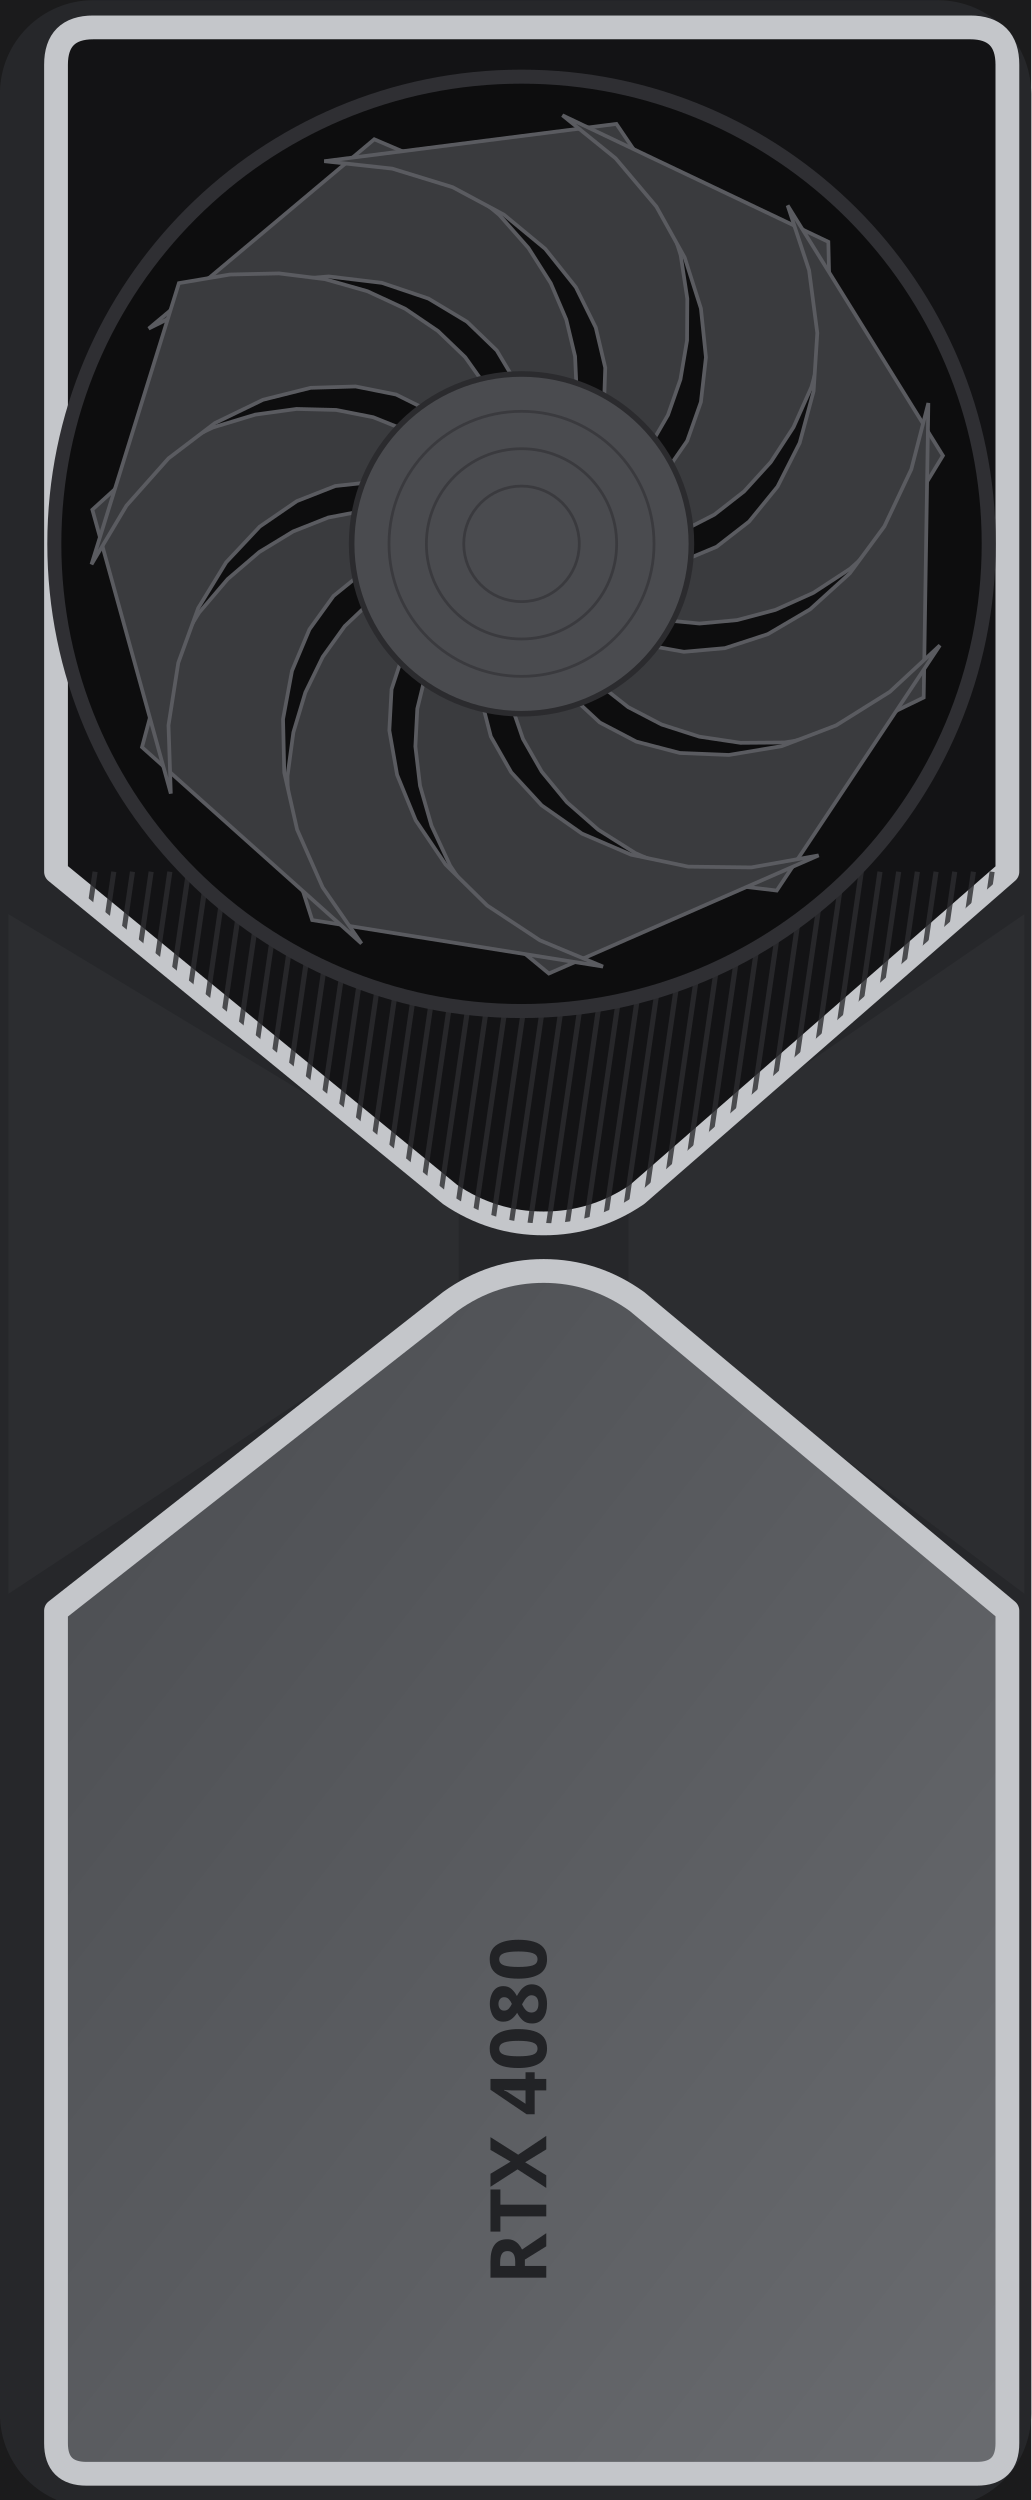
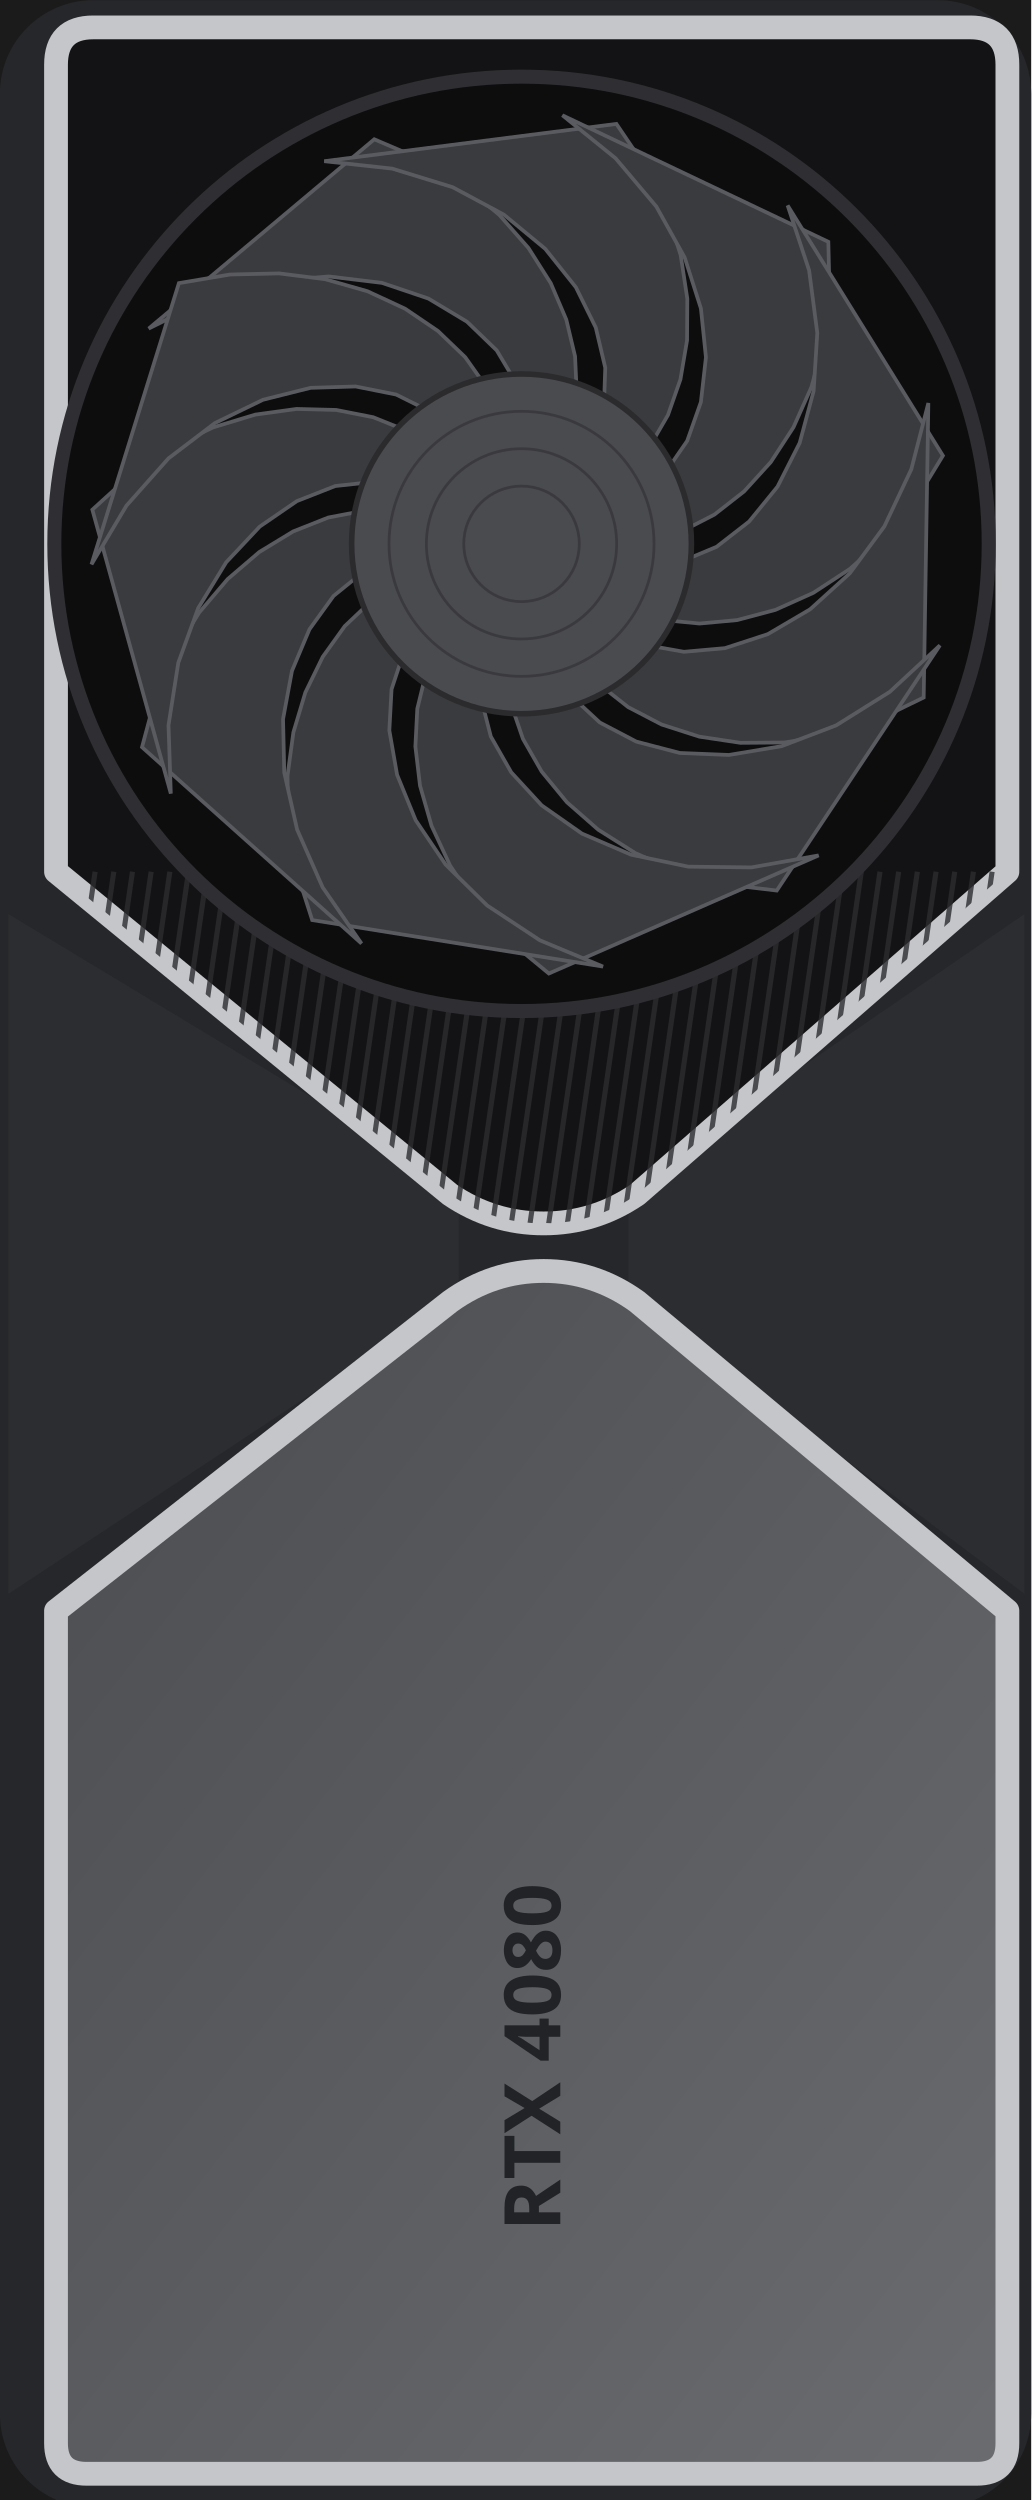
<svg xmlns="http://www.w3.org/2000/svg" width="125.02mm" height="303.1mm" viewBox="-31.73 0 125.02 303.1">
  <rect x="-31.73" y="0" width="125.02" height="303.1" fill="#1b1b1c" />
  <g transform="matrix(0 -0.205973 -0.205973 0 146.4311 358.0062)">
    <defs>
      <linearGradient id="pk" x1="0" y1="0" x2="1" y2="1">
        <stop offset="0" stop-color="#6a6c70" />
        <stop offset="1" stop-color="#4a4c50" />
      </linearGradient>
      <clipPath id="fp">
        <path d="M1225 272 L1700 272 Q1722 272 1722 294 L1722 810 Q1722 832 1700 832 L1225 832 L1035 600 Q1018 575 1018 545 Q1018 515 1035 490 Z" />
      </clipPath>
    </defs>
    <rect id="shroud-base" x="262.2" y="258" width="1475.8" height="607" rx="55" fill="#26272a" />
    <path id="trapezoid-top" d="M800 262 L1200 262 L1040 495 L975 495 Z" fill="#2c2d30" />
    <path id="trapezoid-bottom" d="M800 860 L1200 860 L1040 595 L975 595 Z" fill="#2c2d30" />
    <path id="pocket-left" d="M300 272 L790 272 L972 490 Q990 515 990 545 Q990 575 972 600 L790 832 L300 832 Q282 832 282 814 L282 290 Q282 272 300 272 Z" fill="url(#pk)" stroke="#c4c6ca" stroke-width="14" stroke-linejoin="round" />
    <path id="pocket-fan" d="M1225 272 L1700 272 Q1722 272 1722 294 L1722 810 Q1722 832 1700 832 L1225 832 L1035 600 Q1018 575 1018 545 Q1018 515 1035 490 Z" fill="#131315" stroke="#c4c6ca" stroke-width="14" stroke-linejoin="round" />
    <path id="louvres" clip-path="url(#fp)" stroke="#2c2c2f" stroke-width="3" opacity="0.8" fill="none" d="M1018 300 L1225 270 M1018 311 L1225 281 M1018 322 L1225 292 M1018 333 L1225 303 M1018 344 L1225 314 M1018 355 L1225 325 M1018 366 L1225 336 M1018 377 L1225 347 M1018 388 L1225 358 M1018 399 L1225 369 M1018 410 L1225 380 M1018 421 L1225 391 M1018 432 L1225 402 M1018 443 L1225 413 M1018 454 L1225 424 M1018 465 L1225 435 M1018 476 L1225 446 M1018 487 L1225 457 M1018 498 L1225 468 M1018 509 L1225 479 M1018 520 L1225 490 M1018 531 L1225 501 M1018 542 L1225 512 M1018 553 L1225 523 M1018 564 L1225 534 M1018 575 L1225 545 M1018 586 L1225 556 M1018 597 L1225 567 M1018 608 L1225 578 M1018 619 L1225 589 M1018 630 L1225 600 M1018 641 L1225 611 M1018 652 L1225 622 M1018 663 L1225 633 M1018 674 L1225 644 M1018 685 L1225 655 M1018 696 L1225 666 M1018 707 L1225 677 M1018 718 L1225 688 M1018 729 L1225 699 M1018 740 L1225 710 M1018 751 L1225 721 M1018 762 L1225 732 M1018 773 L1225 743 M1018 784 L1225 754 M1018 795 L1225 765 M1018 806 L1225 776 M1018 817 L1225 787 M1018 828 L1225 798 M1018 839 L1225 809" />
    <g id="fan" transform="translate(1418 558) scale(1 -1)">
      <circle id="fan-ring" r="275" fill="#0d0d0e" stroke="#2f2f33" stroke-width="8.25" />
      <defs>
        <path id="blade" d="M94.08 -13.22 L111.72 -26.42 L126.66 -45.55 L137.85 -69.56 L144.19 -97.76 L144.67 -129.27 L138.4 -162.98 L124.68 -197.56 L103.07 -231.5 L227.77 -111.09 L218.77 -81.95 L206.38 -55.88 L191.15 -33.2 L173.63 -14.15 L154.4 1.08 L134.03 12.42 L113.08 19.81 L92.18 22.98 Z" fill="#3a3b3e" stroke="#5a5b60" stroke-width="2.2" />
      </defs>
      <g id="blades">
        <use href="#blade" transform="rotate(6)" />
        <use href="#blade" transform="rotate(38.73)" />
        <use href="#blade" transform="rotate(71.45)" />
        <use href="#blade" transform="rotate(104.18)" />
        <use href="#blade" transform="rotate(136.91)" />
        <use href="#blade" transform="rotate(169.64)" />
        <use href="#blade" transform="rotate(202.36)" />
        <use href="#blade" transform="rotate(235.09)" />
        <use href="#blade" transform="rotate(267.82)" />
        <use href="#blade" transform="rotate(300.55)" />
        <use href="#blade" transform="rotate(333.27)" />
      </g>
      <circle id="fan-hub" r="100" fill="#4a4b4f" stroke="#2b2b2e" stroke-width="3.3" />
      <circle r="78" fill="none" stroke="#3a3a3e" stroke-width="1.65" />
      <circle r="56" fill="none" stroke="#3a3a3e" stroke-width="1.65" />
      <circle r="34" fill="none" stroke="#3a3a3e" stroke-width="1.65" />
    </g>
    <rect id="logo-zone" x="795" y="318" width="45" height="30" fill="none" />
  </g>
  <g id="silkscreen">
-     <text x="34.5" y="277" transform="rotate(-90 34.5 277)" font-family="sans-serif" font-weight="bold" font-size="9.47" fill="#222326">RTX 4080</text>
+     <text x="36.2" y="270.5" transform="rotate(-90 36.2 270.5)" font-family="sans-serif" font-weight="bold" font-size="9.47" fill="#222326">RTX 4080</text>
  </g>
</svg>
